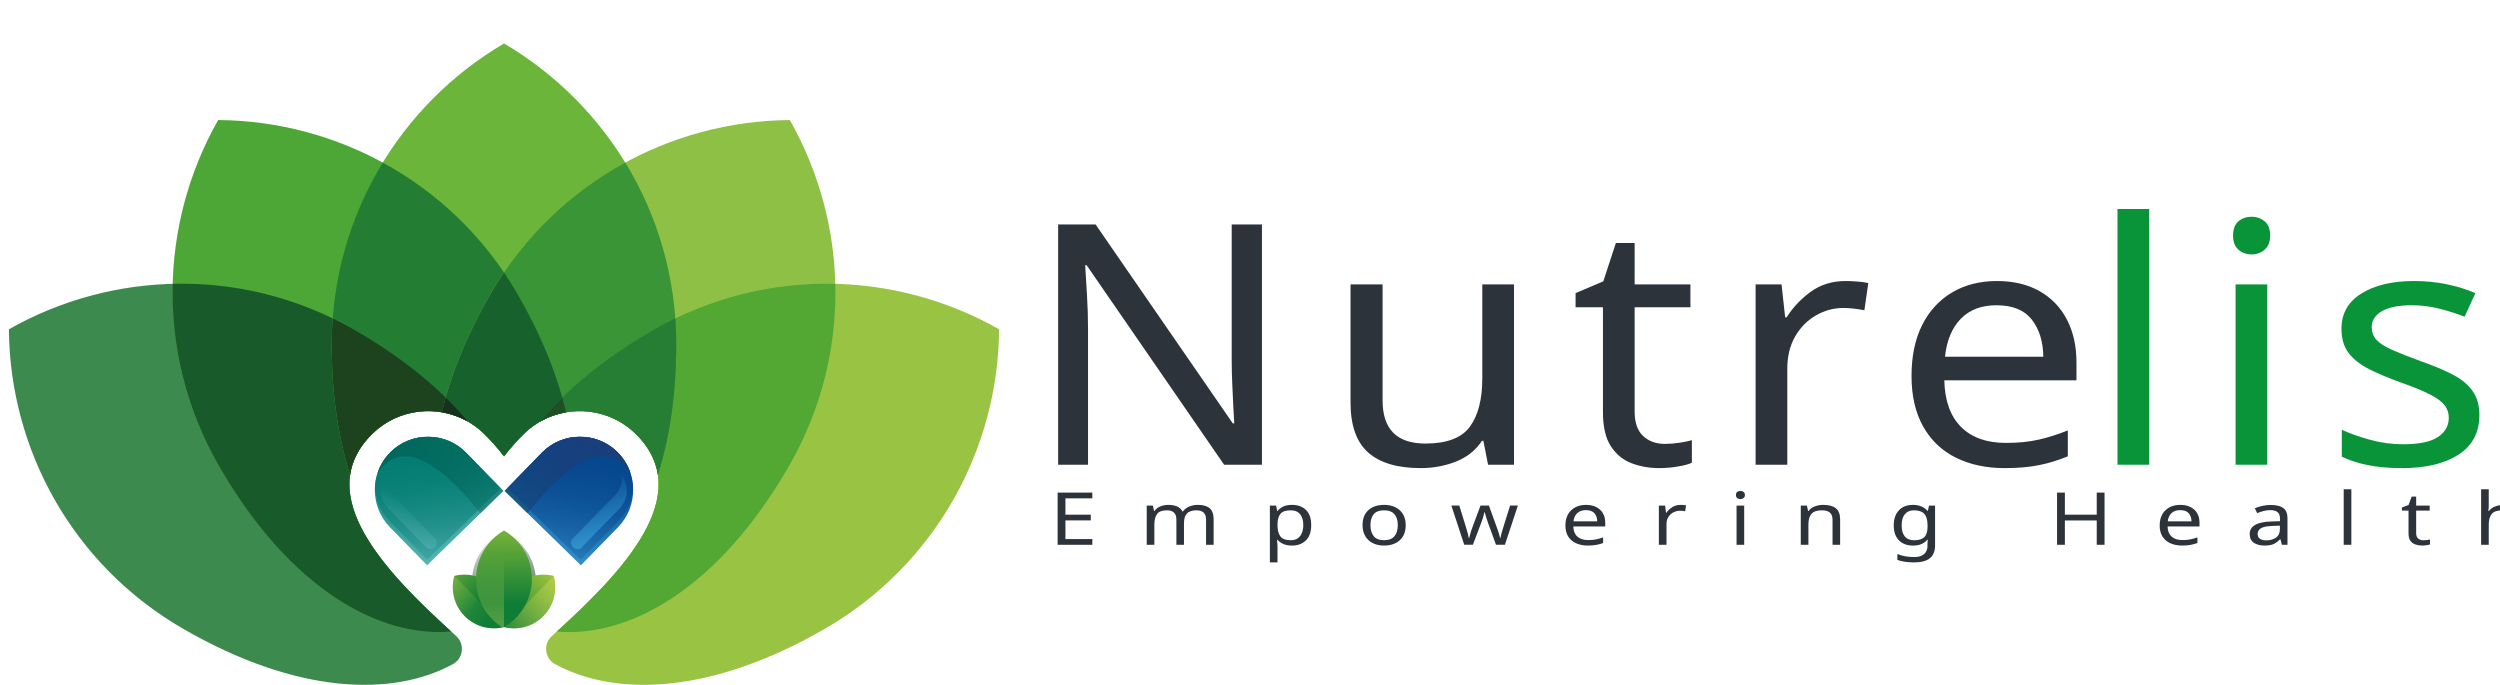
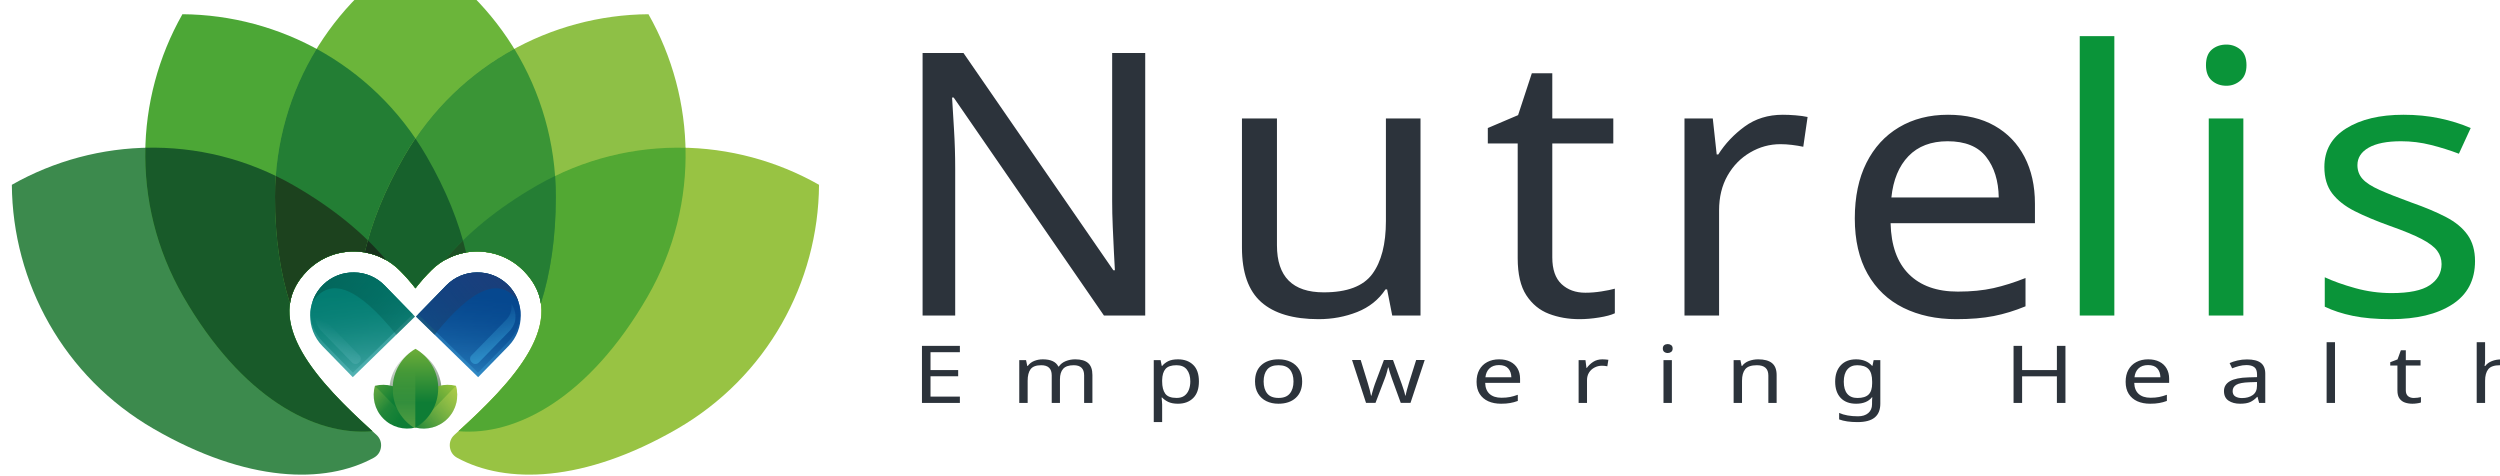
- <svg xmlns="http://www.w3.org/2000/svg" xmlns:xlink="http://www.w3.org/1999/xlink" id="Calque_1" version="1.1" viewBox="0 110 840 230">
+ <svg xmlns="http://www.w3.org/2000/svg" xmlns:xlink="http://www.w3.org/1999/xlink" id="Calque_1" version="1.1" viewBox="0 190 842 160">
  <defs>
    <style>
-       .st0{fill:#17311c}.st0,.st1,.st2,.st3,.st4,.st5,.st6,.st7,.st8,.st9,.st10,.st11,.st12,.st13,.st14,.st15,.st16,.st17,.st18,.st19,.st20,.st21,.st22,.st23,.st24,.st25,.st26{fill-rule:evenodd}.st1{fill:#1c421e}.st2{fill:#06488f}.st27{fill:url(#linear-gradient2)}.st28{mask:url(#mask-5)}.st29{fill:#0a9439}.st30{fill:url(#linear-gradient10)}.st31{mask:url(#mask-1)}.st3{fill:#98c343}.st4{fill:#6bb53a}.st5{fill:#027c71}.st32,.st33{fill:#2c333b}.st34{mask:url(#mask-10)}.st35{mask:url(#mask-6)}.st36{mask:url(#mask-7)}.st37{mask:url(#mask)}.st6{fill:#46c1f1}.st38{fill:url(#linear-gradient1)}.st39{fill:url(#linear-gradient9)}.st40{fill:url(#linear-gradient8)}.st41{mask:url(#mask-8)}.st42{fill:url(#linear-gradient16)}.st43{mask:url(#mask-2)}.st44{mask:url(#mask-9)}.st33{font-size:24.57px;letter-spacing:.48em}.st33,.st45{font-family:Righteous-Regular,Righteous}.st7{fill:url(#linear-gradient15)}.st8{fill:#17612c}.st9{fill:#ccd95a}.st46{fill:url(#linear-gradient7)}.st10{fill:#8ec046}.st11{fill:#52a833}.st12{fill:#1f3c76}.st13{fill:#035c51}.st14{fill:url(#linear-gradient11)}.st15{fill:#257e34}.st47{fill:url(#linear-gradient14)}.st48{fill:url(#linear-gradient5)}.st49{fill:url(#linear-gradient3)}.st45{font-size:113.07px;letter-spacing:.07em}.st50{mask:url(#mask-11)}.st16{fill:#7ac8cf}.st51{mask:url(#mask-12)}.st17{fill:url(#linear-gradient4)}.st18{fill:#3a9536}.st52{fill:url(#linear-gradient6)}.st19{fill:url(#linear-gradient12)}.st53{mask:url(#mask-4)}.st20{fill:#1d5125}.st21{fill:#185a29}.st22{fill:#4ca736}.st54{fill:url(#linear-gradient13)}.st23{fill:url(#linear-gradient)}.st24{fill:#3c8a4d}.st25{fill:#237e34}.st26{fill:#1b421e}.st55{mask:url(#mask-3)}
+       .st0{fill:#17311c}.st0,.st1,.st2,.st3,.st4,.st5,.st6,.st7,.st8,.st9,.st10,.st11,.st12,.st13,.st14,.st15,.st16,.st17,.st18,.st19,.st20,.st21,.st22,.st23,.st24,.st25,.st26{fill-rule:evenodd}.st1{fill:#1c421e}.st2{fill:#06488f}.st27{fill:url(#linear-gradient2)}.st28{mask:url(#mask-5)}.st29{fill:#0a9439}.st30{fill:url(#linear-gradient10)}.st31{mask:url(#mask-1)}.st3{fill:#98c343}.st4{fill:#6bb53a}.st5{fill:#027c71}.st32,.st33{fill:#2c333b}.st34{mask:url(#mask-10)}.st35{mask:url(#mask-6)}.st36{mask:url(#mask-7)}.st37{mask:url(#mask)}.st6{fill:#46c1f1}.st38{fill:url(#linear-gradient1)}.st39{fill:url(#linear-gradient9)}.st40{fill:url(#linear-gradient8)}.st41{font-size:123.81px;letter-spacing:.07em}.st41,.st33{font-family:Righteous-Regular,Righteous}.st42{mask:url(#mask-8)}.st43{fill:url(#linear-gradient16)}.st44{mask:url(#mask-2)}.st45{mask:url(#mask-9)}.st33{font-size:26.9px;letter-spacing:.48em}.st7{fill:url(#linear-gradient15)}.st8{fill:#17612c}.st9{fill:#ccd95a}.st46{fill:url(#linear-gradient7)}.st10{fill:#8ec046}.st11{fill:#52a833}.st12{fill:#1f3c76}.st13{fill:#035c51}.st14{fill:url(#linear-gradient11)}.st15{fill:#257e34}.st47{fill:url(#linear-gradient14)}.st48{fill:url(#linear-gradient5)}.st49{fill:url(#linear-gradient3)}.st50{mask:url(#mask-11)}.st16{fill:#7ac8cf}.st51{mask:url(#mask-12)}.st17{fill:url(#linear-gradient4)}.st18{fill:#3a9536}.st52{fill:url(#linear-gradient6)}.st19{fill:url(#linear-gradient12)}.st53{mask:url(#mask-4)}.st20{fill:#1d5125}.st21{fill:#185a29}.st22{fill:#4ca736}.st54{fill:url(#linear-gradient13)}.st23{fill:url(#linear-gradient)}.st24{fill:#3c8a4d}.st25{fill:#237e34}.st26{fill:#1b421e}.st55{mask:url(#mask-3)}
    </style>
-     <linearGradient id="linear-gradient" x1="3916.89" y1="-5550.76" x2="4113.88" y2="-4851.35" gradientTransform="translate(-141.62 650.35) scale(.07)" gradientUnits="userSpaceOnUse">
+     <linearGradient id="linear-gradient" x1="3581.83" y1="-5188.28" x2="3742.8" y2="-4616.77" gradientTransform="translate(-141.62 650.35) scale(.07)" gradientUnits="userSpaceOnUse">
      <stop offset="0" stop-color="#027c71" />
      <stop offset="1" stop-color="#70c5ca" />
    </linearGradient>
-     <linearGradient id="linear-gradient1" x1="3509.26" y1="-5721.68" x2="4397.35" y2="-4971.6" gradientTransform="translate(-141.62 650.35) scale(.07)" gradientUnits="userSpaceOnUse">
+     <linearGradient id="linear-gradient1" x1="3248.76" y1="-5327.94" x2="3974.43" y2="-4715.03" gradientTransform="translate(-141.62 650.35) scale(.07)" gradientUnits="userSpaceOnUse">
      <stop offset="0" stop-color="#fff" />
      <stop offset="1" stop-color="#fff" stop-opacity="0" />
    </linearGradient>
-     <mask id="mask" x="126.76" y="256.66" width="42.46" height="25.86" maskUnits="userSpaceOnUse">
+     <mask id="mask" x="105.13" y="281.67" width="34.69" height="21.13" maskUnits="userSpaceOnUse">
      <g id="id0">
-         <rect class="st38" x="126.76" y="256.66" width="42.46" height="25.86" />
+         <rect class="st38" x="105.13" y="281.67" width="34.69" height="21.13" />
      </g>
    </mask>
-     <linearGradient id="linear-gradient2" x1="4007.38" y1="-5604.2" x2="4012.38" y2="-4853.31" xlink:href="#linear-gradient1" />
-     <mask id="mask-1" x="125.91" y="256.66" width="42.41" height="41.52" maskUnits="userSpaceOnUse">
+     <linearGradient id="linear-gradient2" x1="3655.78" y1="-5231.94" x2="3659.87" y2="-4618.38" xlink:href="#linear-gradient1" />
+     <mask id="mask-1" x="104.44" y="281.67" width="34.66" height="33.93" maskUnits="userSpaceOnUse">
      <g id="id2">
-         <rect class="st27" x="125.91" y="256.66" width="42.41" height="41.52" />
+         <rect class="st27" x="104.44" y="281.67" width="34.65" height="33.93" />
      </g>
    </mask>
-     <mask id="mask-2" x="126.76" y="256.66" width="42.46" height="25.86" maskUnits="userSpaceOnUse">
+     <mask id="mask-2" x="105.13" y="281.67" width="34.69" height="21.13" maskUnits="userSpaceOnUse">
      <g id="id4">
-         <rect class="st38" x="126.76" y="256.66" width="42.46" height="25.86" />
+         <rect class="st38" x="105.13" y="281.67" width="34.69" height="21.13" />
      </g>
    </mask>
-     <linearGradient id="linear-gradient3" x1="3692.2" y1="-4744.43" x2="3981.63" y2="-5330.23" xlink:href="#linear-gradient1" />
-     <mask id="mask-3" x="127.98" y="269.42" width="18.92" height="25.17" maskUnits="userSpaceOnUse">
+     <linearGradient id="linear-gradient3" x1="3398.24" y1="-4529.4" x2="3634.74" y2="-5008.08" xlink:href="#linear-gradient1" />
+     <mask id="mask-3" x="106.12" y="292.09" width="15.46" height="20.57" maskUnits="userSpaceOnUse">
      <g id="id6">
-         <rect class="st49" x="127.98" y="269.42" width="18.92" height="25.17" />
+         <rect class="st49" x="106.12" y="292.09" width="15.46" height="20.57" />
      </g>
    </mask>
-     <linearGradient id="linear-gradient4" x1="4720.92" y1="-5550.78" x2="4523.94" y2="-4851.38" gradientTransform="translate(-141.62 650.35) scale(.07)" gradientUnits="userSpaceOnUse">
+     <linearGradient id="linear-gradient4" x1="4238.83" y1="-5188.29" x2="4077.87" y2="-4616.8" gradientTransform="translate(-141.62 650.35) scale(.07)" gradientUnits="userSpaceOnUse">
      <stop offset="0" stop-color="#06488f" />
      <stop offset="1" stop-color="#47aee3" />
    </linearGradient>
-     <linearGradient id="linear-gradient5" x1="5128.54" y1="-5721.71" x2="4240.45" y2="-4971.62" xlink:href="#linear-gradient1" />
-     <mask id="mask-4" x="169.47" y="256.66" width="42.46" height="25.86" maskUnits="userSpaceOnUse">
+     <linearGradient id="linear-gradient5" x1="4571.91" y1="-5327.96" x2="3846.22" y2="-4715.05" xlink:href="#linear-gradient1" />
+     <mask id="mask-4" x="140.03" y="281.67" width="34.69" height="21.13" maskUnits="userSpaceOnUse">
      <g id="id8">
-         <rect class="st48" x="169.47" y="256.66" width="42.46" height="25.86" />
+         <rect class="st48" x="140.03" y="281.67" width="34.69" height="21.13" />
      </g>
    </mask>
-     <linearGradient id="linear-gradient6" x1="4630.43" y1="-5604.25" x2="4625.43" y2="-4853.31" xlink:href="#linear-gradient1" />
-     <mask id="mask-5" x="170.36" y="256.66" width="42.41" height="41.52" maskUnits="userSpaceOnUse">
+     <linearGradient id="linear-gradient6" x1="4164.89" y1="-5231.99" x2="4160.8" y2="-4618.38" xlink:href="#linear-gradient1" />
+     <mask id="mask-5" x="140.76" y="281.67" width="34.66" height="33.93" maskUnits="userSpaceOnUse">
      <g id="id10">
-         <rect class="st52" x="170.36" y="256.66" width="42.41" height="41.52" />
+         <rect class="st52" x="140.76" y="281.67" width="34.65" height="33.93" />
      </g>
    </mask>
-     <linearGradient id="linear-gradient7" x1="5128.54" y1="-5721.71" x2="4240.45" y2="-4971.62" xlink:href="#linear-gradient1" />
-     <mask id="mask-6" x="169.47" y="256.66" width="42.46" height="25.86" maskUnits="userSpaceOnUse">
+     <linearGradient id="linear-gradient7" x1="4571.91" y1="-5327.96" x2="3846.22" y2="-4715.05" xlink:href="#linear-gradient1" />
+     <mask id="mask-6" x="140.03" y="281.67" width="34.69" height="21.13" maskUnits="userSpaceOnUse">
      <g id="id12">
-         <rect class="st46" x="169.47" y="256.66" width="42.46" height="25.86" />
+         <rect class="st46" x="140.03" y="281.67" width="34.69" height="21.13" />
      </g>
    </mask>
-     <linearGradient id="linear-gradient8" x1="4945.62" y1="-4744.46" x2="4656.19" y2="-5330.26" xlink:href="#linear-gradient1" />
-     <mask id="mask-7" x="191.79" y="269.42" width="18.92" height="25.17" maskUnits="userSpaceOnUse">
+     <linearGradient id="linear-gradient8" x1="4422.43" y1="-4529.43" x2="4185.93" y2="-5008.1" xlink:href="#linear-gradient1" />
+     <mask id="mask-7" x="158.26" y="292.09" width="15.46" height="20.57" maskUnits="userSpaceOnUse">
      <g id="id14">
-         <rect class="st40" x="191.79" y="269.42" width="18.92" height="25.17" />
+         <rect class="st40" x="158.27" y="292.09" width="15.46" height="20.57" />
      </g>
    </mask>
-     <linearGradient id="linear-gradient9" x1="4503.83" y1="-4595.78" x2="4266.95" y2="-5234.74" xlink:href="#linear-gradient1" />
-     <mask id="mask-8" x="168.73" y="288.58" width="11.48" height="17.58" maskUnits="userSpaceOnUse">
+     <linearGradient id="linear-gradient9" x1="4061.44" y1="-4407.94" x2="3867.88" y2="-4930.04" xlink:href="#linear-gradient1" />
+     <mask id="mask-8" x="139.42" y="307.75" width="9.38" height="14.36" maskUnits="userSpaceOnUse">
      <g id="id18">
-         <rect class="st39" x="168.73" y="288.58" width="11.48" height="17.58" />
+         <rect class="st39" x="139.42" y="307.75" width="9.38" height="14.36" />
      </g>
    </mask>
-     <linearGradient id="linear-gradient10" x1="4134" y1="-4595.77" x2="4370.88" y2="-5234.74" xlink:href="#linear-gradient1" />
-     <mask id="mask-9" x="158.48" y="288.58" width="11.48" height="17.58" maskUnits="userSpaceOnUse">
+     <linearGradient id="linear-gradient10" x1="3759.25" y1="-4407.93" x2="3952.8" y2="-4930.04" xlink:href="#linear-gradient1" />
+     <mask id="mask-9" x="131.05" y="307.75" width="9.38" height="14.36" maskUnits="userSpaceOnUse">
      <g id="id22">
-         <rect class="st30" x="158.48" y="288.58" width="11.48" height="17.58" />
+         <rect class="st30" x="131.05" y="307.75" width="9.38" height="14.36" />
      </g>
    </mask>
-     <linearGradient id="linear-gradient11" x1="4311.5" y1="-4465.14" x2="4550.62" y2="-4218.27" gradientTransform="translate(-141.62 -.22) scale(.07 -.07)" gradientUnits="userSpaceOnUse">
+     <linearGradient id="linear-gradient11" x1="3904.28" y1="-4648.39" x2="4099.67" y2="-4446.67" gradientTransform="translate(-141.62 -.22) scale(.07 -.07)" gradientUnits="userSpaceOnUse">
      <stop offset="0" stop-color="#0e7d35" />
      <stop offset="1" stop-color="#9ac43b" />
    </linearGradient>
-     <linearGradient id="linear-gradient12" x1="4326.33" y1="-4465.13" x2="4087.21" y2="-4218.26" xlink:href="#linear-gradient11" />
-     <linearGradient id="linear-gradient13" x1="5088.84" y1="-3935.22" x2="4217.99" y2="-4478.21" gradientTransform="translate(-141.62 -.22) scale(.07 -.07)" xlink:href="#linear-gradient1" />
-     <mask id="mask-10" x="169.34" y="303.49" width="17.21" height="17.64" maskUnits="userSpaceOnUse">
+     <linearGradient id="linear-gradient12" x1="3916.4" y1="-4648.38" x2="3721.01" y2="-4446.66" xlink:href="#linear-gradient11" />
+     <linearGradient id="linear-gradient13" x1="4539.46" y1="-4215.38" x2="3827.88" y2="-4659.07" gradientTransform="translate(-141.62 -.22) scale(.07 -.07)" xlink:href="#linear-gradient1" />
+     <mask id="mask-10" x="139.93" y="319.94" width="14.06" height="14.41" maskUnits="userSpaceOnUse">
      <g id="id16">
-         <rect class="st54" x="169.34" y="303.49" width="17.21" height="17.64" />
+         <rect class="st54" x="139.93" y="319.94" width="14.06" height="14.41" />
      </g>
    </mask>
-     <linearGradient id="linear-gradient14" x1="3549" y1="-3935.22" x2="4419.84" y2="-4478.2" gradientTransform="translate(-141.62 -.22) scale(.07 -.07)" xlink:href="#linear-gradient1" />
-     <mask id="mask-11" x="152.13" y="303.49" width="17.21" height="17.64" maskUnits="userSpaceOnUse">
+     <linearGradient id="linear-gradient14" x1="3281.23" y1="-4215.38" x2="3992.81" y2="-4659.06" gradientTransform="translate(-141.62 -.22) scale(.07 -.07)" xlink:href="#linear-gradient1" />
+     <mask id="mask-11" x="125.86" y="319.94" width="14.06" height="14.41" maskUnits="userSpaceOnUse">
      <g id="id20">
-         <rect class="st47" x="152.13" y="303.49" width="17.21" height="17.64" />
+         <rect class="st47" x="125.86" y="319.94" width="14.06" height="14.41" />
      </g>
    </mask>
-     <linearGradient id="linear-gradient15" x1="4318.91" y1="-4471.91" x2="4318.93" y2="-4006.54" xlink:href="#linear-gradient11" />
-     <linearGradient id="linear-gradient16" x1="4253.84" y1="-4117.99" x2="4253.84" y2="-5064.63" xlink:href="#linear-gradient1" />
-     <mask id="mask-12" x="159.89" y="288.58" width="9.55" height="32.64" maskUnits="userSpaceOnUse">
+     <linearGradient id="linear-gradient15" x1="3910.34" y1="-4653.92" x2="3910.35" y2="-4273.66" xlink:href="#linear-gradient11" />
+     <linearGradient id="linear-gradient16" x1="3857.17" y1="-4017.53" x2="3857.17" y2="-4791.05" xlink:href="#linear-gradient1" />
+     <mask id="mask-12" x="132.2" y="307.75" width="7.8" height="26.67" maskUnits="userSpaceOnUse">
      <g id="id24">
-         <rect class="st42" x="159.89" y="288.58" width="9.54" height="32.64" />
+         <rect class="st43" x="132.2" y="307.75" width="7.8" height="26.67" />
      </g>
    </mask>
  </defs>
  <g>
-     <path class="st24" d="M119.41,221.03c-37.29-21.53-81.5-20.21-116.42-.39.29,40.16,21.25,79.1,58.54,100.63,38.38,22.16,70.46,22.87,90.61,11.9,1.72-.93,2.78-2.5,3.01-4.44.23-1.94-.44-3.72-1.89-5.03-22-19.85-49.3-46.83-28.38-67.74h0c8.72-8.72,22.08-10.17,32.34-4.33-8.92-10.65-21.37-21.11-37.81-30.6Z" />
-     <path class="st22" d="M173.93,208.87c-21.53-37.29-60.48-58.24-100.63-58.54-19.83,34.92-21.14,79.13.38,116.42,23.92,41.44,53.99,57.55,77.91,55.44-21.67-19.7-47.1-45.86-26.72-66.24h0c10.45-10.45,27.55-10.45,38.01,0,2.2,2.2,4.22,4.48,6.06,6.82.14.18.27.35.41.53.13-.18.27-.35.4-.53,1.84-2.33,3.85-4.62,6.06-6.82,4.05-4.05,9.1-6.53,14.37-7.44-2.83-12.17-8.06-25.47-16.25-39.65Z" />
-     <path class="st21" d="M58.02,205.37c-.53,20.82,4.49,42.03,15.66,61.38,23.93,41.44,53.99,57.56,77.93,55.45-21.68-19.7-47.12-45.86-26.73-66.25h0c8.72-8.73,22.09-10.17,32.34-4.33-8.91-10.65-21.37-21.11-37.81-30.6-19.36-11.17-40.57-16.19-61.39-15.66Z" />
-     <path class="st4" d="M227.22,225.62c0-43.06-23.25-80.68-57.87-101.01-34.63,20.32-57.88,57.95-57.88,101.01,0,17,2.27,31.62,6.17,43.86.69-4.68,2.95-9.23,7.24-13.51h0c10.45-10.45,27.55-10.45,38.01,0,2.2,2.2,4.22,4.48,6.06,6.82.14.18.27.35.41.53.13-.18.27-.35.4-.53,1.84-2.33,3.85-4.62,6.06-6.82,10.45-10.45,27.55-10.45,38.01,0h0c4.29,4.29,6.54,8.83,7.23,13.51,3.9-12.23,6.17-26.85,6.17-43.85Z" />
-     <path class="st25" d="M128.6,164.62c-10.87,17.76-17.13,38.65-17.13,60.99,0,17.01,2.27,31.62,6.17,43.87.7-4.69,2.95-9.23,7.24-13.52h0c10.45-10.45,27.55-10.45,38.01,0,2.2,2.2,4.22,4.48,6.06,6.82.14.18.27.35.41.53.13-.18.27-.35.4-.53,1.84-2.33,3.85-4.62,6.06-6.82,4.05-4.06,9.1-6.53,14.38-7.44-2.83-12.17-8.08-25.47-16.26-39.64-11.17-19.35-27.04-34.3-45.33-44.25Z" />
-     <path class="st1" d="M111.78,216.99c-.2,2.85-.31,5.73-.31,8.63,0,17.01,2.27,31.62,6.17,43.87.7-4.69,2.95-9.23,7.24-13.52h0c8.72-8.73,22.09-10.17,32.34-4.33-8.91-10.65-21.37-21.11-37.81-30.6-2.51-1.45-5.06-2.8-7.63-4.04Z" />
-     <path class="st10" d="M265.01,266.76c21.53-37.29,20.2-81.49.38-116.42-40.16.29-79.1,21.25-100.63,58.54-8.19,14.18-13.42,27.48-16.25,39.65,5.27.9,10.32,3.39,14.37,7.44,2.2,2.2,4.22,4.48,6.06,6.82.14.18.27.35.41.53.13-.18.27-.35.4-.53,1.84-2.33,3.85-4.62,6.06-6.82,10.45-10.45,27.55-10.45,38.01,0h0c20.39,20.38-5.05,46.54-26.73,66.24,23.94,2.1,53.99-14,77.92-55.44Z" />
-     <path class="st3" d="M277.16,321.27c37.28-21.53,58.25-60.47,58.54-100.63-34.92-19.82-79.13-21.14-116.42.39-16.44,9.49-28.9,19.95-37.81,30.6,10.26-5.84,23.61-4.4,32.34,4.33h0c20.91,20.91-6.38,47.89-28.38,67.74-1.45,1.31-2.12,3.09-1.89,5.03s1.29,3.51,3.01,4.44c20.16,10.97,52.23,10.26,90.61-11.9Z" />
-     <path class="st11" d="M280.66,205.37c-20.82-.53-42.03,4.49-61.38,15.66-16.44,9.49-28.9,19.95-37.81,30.6,10.25-5.84,23.61-4.4,32.34,4.33h0c20.39,20.39-5.06,46.55-26.73,66.25,23.93,2.11,54-14.01,77.92-55.45,11.17-19.35,16.18-40.57,15.66-61.38Z" />
-     <path class="st18" d="M210.09,164.62c-18.29,9.95-34.16,24.9-45.33,44.25-8.18,14.17-13.44,27.47-16.26,39.64,5.28.91,10.32,3.39,14.38,7.44,2.2,2.2,4.22,4.48,6.06,6.82.14.18.27.35.41.53.13-.18.27-.35.4-.53,1.84-2.33,3.85-4.62,6.06-6.82,10.45-10.45,27.55-10.45,38.01,0h0c4.29,4.29,6.54,8.83,7.23,13.51,3.9-12.24,6.17-26.86,6.17-43.86,0-22.35-6.26-43.23-17.13-60.99Z" />
-     <path class="st8" d="M190.19,248.52c-2.83-12.17-8.08-25.47-16.26-39.64-1.45-2.51-2.98-4.94-4.58-7.31-1.61,2.37-3.14,4.8-4.58,7.31-8.18,14.17-13.44,27.47-16.26,39.64,5.28.91,10.32,3.39,14.38,7.44,2.2,2.2,4.22,4.48,6.06,6.82.14.18.27.35.41.53.13-.18.27-.35.4-.53,1.84-2.33,3.85-4.62,6.06-6.82,4.05-4.06,9.1-6.53,14.38-7.44Z" />
-     <path class="st15" d="M221.04,269.48c3.9-12.24,6.17-26.86,6.17-43.86,0-2.9-.1-5.78-.32-8.63-2.56,1.25-5.11,2.59-7.62,4.04-16.44,9.49-28.9,19.95-37.81,30.6,10.25-5.84,23.61-4.4,32.34,4.33h0c4.29,4.29,6.54,8.83,7.23,13.51Z" />
-     <path class="st0" d="M149.75,243.59c-.46,1.66-.88,3.3-1.26,4.92,3.03.52,5.98,1.56,8.71,3.11-2.26-2.69-4.73-5.38-7.45-8.04Z" />
-     <path class="st20" d="M190.19,248.52c-.38-1.62-.8-3.26-1.26-4.92-2.72,2.66-5.19,5.34-7.45,8.04,2.73-1.55,5.68-2.59,8.71-3.11Z" />
-     <path class="st23" d="M143.5,299.94l25.63-25-12.5-12.81c-6.88-7.05-18.27-7.19-25.31-.31-7.05,6.88-7.19,18.27-.31,25.31l12.5,12.81h0Z" />
+     <path class="st24" d="M99.12,252.56c-30.47-17.59-66.6-16.51-95.13-.32.24,32.81,17.36,64.64,47.83,82.23,31.36,18.11,57.57,18.69,74.04,9.72,1.4-.76,2.27-2.04,2.46-3.63s-.36-3.04-1.54-4.11c-17.98-16.22-40.28-38.27-23.19-55.35h0c7.13-7.13,18.05-8.31,26.43-3.53-7.29-8.7-17.46-17.25-30.9-25.01Z" />
+     <path class="st22" d="M143.67,242.62c-17.59-30.47-49.42-47.59-82.23-47.83-16.2,28.54-17.28,64.66.31,95.13,19.55,33.86,44.11,47.03,63.66,45.3-17.71-16.1-38.49-37.47-21.83-54.13h0c8.54-8.54,22.52-8.54,31.06,0,1.8,1.8,3.45,3.66,4.95,5.57.11.15.22.29.33.44.11-.15.22-.29.33-.44,1.5-1.91,3.15-3.77,4.95-5.57,3.31-3.31,7.43-5.34,11.74-6.08-2.31-9.94-6.59-20.81-13.27-32.4Z" />
+     <path class="st21" d="M48.96,239.76c-.43,17.01,3.67,34.34,12.8,50.16,19.55,33.86,44.12,47.03,63.68,45.31-17.71-16.1-38.51-37.47-21.84-54.13h0c7.13-7.13,18.05-8.31,26.43-3.53-7.28-8.7-17.46-17.25-30.9-25.01-15.82-9.13-33.15-13.23-50.16-12.8Z" />
+     <path class="st4" d="M187.21,256.3c0-35.18-19-65.93-47.29-82.53-28.3,16.61-47.29,47.35-47.29,82.53,0,13.89,1.85,25.84,5.04,35.84.57-3.82,2.41-7.54,5.92-11.04h0c8.54-8.54,22.52-8.54,31.06,0,1.8,1.8,3.45,3.66,4.95,5.57.11.15.22.29.33.44.11-.15.22-.29.33-.44,1.5-1.91,3.15-3.77,4.95-5.57,8.54-8.54,22.52-8.54,31.06,0h0c3.5,3.5,5.34,7.21,5.91,11.04,3.19-10,5.04-21.94,5.04-35.83Z" />
+     <path class="st25" d="M106.63,206.46c-8.88,14.51-14,31.58-14,49.84,0,13.9,1.85,25.84,5.04,35.84.57-3.83,2.41-7.54,5.92-11.05h0c8.54-8.54,22.52-8.54,31.06,0,1.8,1.8,3.45,3.66,4.95,5.57.11.15.22.29.33.44.11-.15.22-.29.33-.44,1.5-1.91,3.15-3.77,4.95-5.57,3.31-3.31,7.44-5.34,11.75-6.08-2.31-9.94-6.6-20.81-13.29-32.39-9.13-15.81-22.1-28.02-37.04-36.16Z" />
+     <path class="st1" d="M92.89,249.25c-.17,2.33-.26,4.68-.26,7.05,0,13.9,1.85,25.84,5.04,35.84.57-3.83,2.41-7.54,5.92-11.05h0c7.13-7.13,18.05-8.31,26.43-3.53-7.28-8.7-17.46-17.25-30.9-25.01-2.05-1.19-4.13-2.29-6.24-3.3Z" />
+     <path class="st10" d="M218.09,289.92c17.59-30.47,16.51-66.59.31-95.13-32.81.24-64.64,17.36-82.23,47.83-6.69,11.58-10.96,22.45-13.28,32.4,4.31.74,8.43,2.77,11.74,6.08,1.8,1.8,3.45,3.66,4.95,5.57.11.15.22.29.33.44.11-.15.22-.29.33-.44,1.5-1.91,3.15-3.77,4.95-5.57,8.54-8.54,22.52-8.54,31.06,0h0c16.66,16.65-4.12,38.03-21.84,54.13,19.56,1.72,44.12-11.44,63.67-45.3Z" />
+     <path class="st3" d="M228.02,334.47c30.46-17.59,47.6-49.41,47.83-82.23-28.53-16.2-64.66-17.28-95.13.32-13.43,7.75-23.61,16.3-30.9,25.01,8.38-4.78,19.3-3.59,26.43,3.53h0c17.09,17.09-5.22,39.13-23.19,55.35-1.19,1.07-1.73,2.52-1.54,4.11s1.06,2.87,2.46,3.63c16.47,8.97,42.68,8.39,74.04-9.72Z" />
+     <path class="st11" d="M230.89,239.76c-17.01-.43-34.35,3.67-50.16,12.8-13.43,7.75-23.61,16.3-30.9,25.01,8.38-4.78,19.3-3.6,26.43,3.53h0c16.66,16.66-4.13,38.03-21.84,54.13,19.56,1.72,44.12-11.45,63.67-45.31,9.13-15.81,13.22-33.15,12.79-50.16Z" />
+     <path class="st18" d="M173.22,206.46c-14.95,8.13-27.91,20.35-37.04,36.16-6.68,11.58-10.98,22.45-13.29,32.39,4.31.74,8.44,2.77,11.75,6.08,1.8,1.8,3.45,3.66,4.95,5.57.11.15.22.29.33.44.11-.15.22-.29.33-.44,1.5-1.91,3.15-3.77,4.95-5.57,8.54-8.54,22.52-8.54,31.06,0h0c3.5,3.5,5.34,7.22,5.91,11.04,3.19-10,5.04-21.95,5.04-35.84,0-18.26-5.12-35.32-13.99-49.84Z" />
+     <path class="st8" d="M156.96,275.01c-2.31-9.94-6.6-20.81-13.29-32.39-1.19-2.05-2.44-4.04-3.75-5.97-1.31,1.93-2.56,3.93-3.75,5.97-6.68,11.58-10.98,22.45-13.29,32.39,4.31.74,8.44,2.77,11.75,6.08,1.8,1.8,3.45,3.66,4.95,5.57.11.15.22.29.33.44.11-.15.22-.29.33-.44,1.5-1.91,3.15-3.77,4.95-5.57,3.31-3.31,7.44-5.34,11.75-6.08Z" />
+     <path class="st15" d="M182.17,292.14c3.19-10,5.04-21.95,5.04-35.84,0-2.37-.08-4.72-.26-7.05-2.1,1.02-4.18,2.12-6.23,3.3-13.43,7.75-23.61,16.3-30.9,25.01,8.38-4.78,19.3-3.6,26.43,3.53h0c3.5,3.5,5.34,7.22,5.91,11.04Z" />
+     <path class="st0" d="M123.92,270.99c-.38,1.36-.72,2.7-1.03,4.02,2.47.42,4.89,1.28,7.12,2.54-1.84-2.2-3.87-4.39-6.09-6.57Z" />
+     <path class="st20" d="M156.96,275.01c-.31-1.32-.65-2.66-1.03-4.02-2.22,2.17-4.24,4.36-6.09,6.57,2.23-1.27,4.64-2.12,7.12-2.54Z" />
+     <path class="st23" d="M118.81,317.04l20.94-20.43-10.21-10.47c-5.62-5.76-14.93-5.87-20.68-.25-5.76,5.62-5.87,14.93-.25,20.68l10.21,10.47h0Z" />
    <g class="st37">
-       <path class="st13" d="M161.45,282.44l7.68-7.49-12.5-12.81c-6.88-7.05-18.27-7.19-25.31-.31-2.11,2.06-3.6,4.52-4.47,7.15,7.25-10.71,18.78-6.23,34.6,13.46h0s0,0,0,0Z" />
+       <path class="st13" d="M133.48,302.73l6.28-6.12-10.21-10.47c-5.62-5.76-14.93-5.87-20.68-.26-1.72,1.68-2.94,3.7-3.65,5.84,5.92-8.76,15.35-5.09,28.28,11h0s0,0,0,0Z" />
    </g>
    <g class="st31">
-       <path class="st5" d="M168.23,274.02l-11.61-11.9c-6.88-7.05-18.27-7.19-25.31-.31-3.2,3.12-4.98,7.18-5.32,11.34.09,4.39,1.77,8.76,5.06,12.13l12.5,12.81,24.67-24.07Z" />
+       <path class="st5" d="M139.02,295.86l-9.48-9.72c-5.62-5.76-14.93-5.87-20.68-.25-2.62,2.55-4.07,5.87-4.35,9.27.07,3.59,1.45,7.15,4.14,9.91l10.21,10.47,20.16-19.67Z" />
    </g>
-     <g class="st43">
-       <path class="st13" d="M161.45,282.44l7.68-7.49-12.5-12.81c-6.88-7.05-18.27-7.19-25.31-.31-2.11,2.06-3.6,4.52-4.47,7.15,7.25-10.71,18.78-6.23,34.6,13.46h0s0,0,0,0Z" />
+     <g class="st44">
+       <path class="st13" d="M133.48,302.73l6.28-6.12-10.21-10.47c-5.62-5.76-14.93-5.87-20.68-.26-1.72,1.68-2.94,3.7-3.65,5.84,5.92-8.76,15.35-5.09,28.28,11h0s0,0,0,0Z" />
    </g>
    <g class="st55">
-       <path class="st16" d="M146,293.95l.23-.23c.76-.75.78-1.98.03-2.74l-14.65-15.01c-1.83-2.21-2.11-4.63-1.76-6.46-2.52,4.05-2.38,7.75.41,11.1l12.99,13.31c.75.76,1.98.78,2.74.03h0Z" />
+       <path class="st16" d="M120.85,312.14l.19-.19c.63-.61.64-1.62.03-2.24l-11.97-12.27c-1.5-1.81-1.73-3.79-1.44-5.28-2.06,3.31-1.94,6.33.34,9.07l10.61,10.88c.61.62,1.62.64,2.24.03h0Z" />
    </g>
-     <path class="st17" d="M195.18,299.94l-25.63-25,12.5-12.81c6.87-7.05,18.27-7.19,25.31-.31,7.05,6.87,7.19,18.27.31,25.31l-12.5,12.81h0Z" />
+     <path class="st17" d="M161.04,317.04l-20.94-20.43,10.21-10.47c5.62-5.76,14.93-5.87,20.68-.26,5.76,5.62,5.87,14.93.26,20.68l-10.21,10.47h0Z" />
    <g class="st53">
-       <path class="st13" d="M177.24,282.43l-7.68-7.49,12.5-12.81c6.88-7.05,18.27-7.19,25.31-.31,2.11,2.06,3.6,4.52,4.47,7.15-7.25-10.71-18.78-6.23-34.6,13.47h0,0Z" />
+       <path class="st13" d="M146.37,302.73l-6.28-6.12,10.21-10.47c5.62-5.76,14.93-5.87,20.68-.26,1.72,1.68,2.94,3.7,3.65,5.84-5.92-8.75-15.35-5.09-28.27,11h0,0Z" />
    </g>
    <g class="st28">
-       <path class="st2" d="M170.45,274.02l11.6-11.9c6.87-7.05,18.27-7.19,25.31-.31,3.2,3.12,4.98,7.18,5.32,11.34-.09,4.39-1.77,8.76-5.06,12.13l-12.5,12.81-24.68-24.07h0Z" />
+       <path class="st2" d="M140.83,295.86l9.48-9.72c5.62-5.76,14.93-5.87,20.68-.26,2.62,2.55,4.07,5.87,4.35,9.27-.07,3.59-1.45,7.15-4.13,9.91l-10.21,10.47-20.16-19.67h0Z" />
    </g>
    <g class="st35">
-       <path class="st12" d="M177.24,282.43l-7.68-7.49,12.5-12.81c6.88-7.05,18.27-7.19,25.31-.31,2.11,2.06,3.6,4.52,4.47,7.15-7.25-10.71-18.78-6.23-34.6,13.47h0,0Z" />
+       <path class="st12" d="M146.37,302.73l-6.28-6.12,10.21-10.47c5.62-5.76,14.93-5.87,20.68-.26,1.72,1.68,2.94,3.7,3.65,5.84-5.92-8.75-15.35-5.09-28.27,11h0,0Z" />
    </g>
    <g class="st36">
-       <path class="st6" d="M192.69,293.95l-.23-.23c-.76-.75-.78-1.98-.03-2.74l14.65-15.02c1.83-2.21,2.11-4.63,1.76-6.46,2.52,4.05,2.38,7.75-.41,11.1l-12.99,13.31c-.75.76-1.98.78-2.74.03h0Z" />
+       <path class="st6" d="M159,312.14l-.19-.19c-.63-.61-.64-1.62-.03-2.24l11.97-12.27c1.5-1.81,1.73-3.79,1.44-5.28,2.06,3.31,1.94,6.33-.34,9.07l-10.61,10.88c-.61.62-1.62.64-2.24.03h0Z" />
    </g>
-     <g class="st41">
-       <path class="st26" d="M169.34,288.66c-1.31,4.6-.19,9.75,3.37,13.43,2.08,2.14,4.67,3.47,7.4,3.98.01-.67,0-1.34-.06-2.02-.59-6.91-4.85-12.63-10.71-15.39h0Z" />
+     <g class="st42">
+       <path class="st26" d="M139.93,307.82c-1.07,3.76-.16,7.96,2.75,10.97,1.7,1.75,3.82,2.84,6.05,3.25.01-.54,0-1.09-.05-1.65-.48-5.65-3.96-10.32-8.75-12.57h0Z" />
    </g>
-     <g class="st44">
-       <path class="st26" d="M169.34,288.66c1.31,4.6.19,9.75-3.37,13.43-2.08,2.14-4.67,3.47-7.4,3.98-.01-.67,0-1.34.06-2.02.58-6.91,4.85-12.63,10.71-15.39h0Z" />
+     <g class="st45">
+       <path class="st26" d="M139.93,307.82c1.07,3.76.16,7.96-2.75,10.97-1.7,1.75-3.82,2.84-6.05,3.25-.01-.54,0-1.09.05-1.65.48-5.65,3.96-10.32,8.75-12.57h0Z" />
    </g>
    <g>
-       <path class="st14" d="M186.03,303.49c1.31,4.6.19,9.75-3.37,13.43-3.56,3.68-8.68,4.96-13.31,3.8-1.31-4.6-.19-9.75,3.37-13.43,3.56-3.68,8.68-4.96,13.31-3.8Z" />
-       <path class="st19" d="M152.66,303.49c-1.31,4.6-.19,9.75,3.37,13.43,3.56,3.68,8.68,4.96,13.31,3.8,1.31-4.6.19-9.75-3.37-13.43-3.56-3.68-8.68-4.96-13.31-3.8Z" />
+       <path class="st14" d="M153.56,319.94c1.07,3.76.16,7.96-2.75,10.97-2.91,3.01-7.09,4.05-10.88,3.1-1.07-3.76-.16-7.96,2.75-10.97,2.91-3.01,7.09-4.05,10.88-3.1Z" />
+       <path class="st19" d="M126.29,319.94c-1.07,3.76-.16,7.96,2.75,10.97,2.91,3.01,7.09,4.05,10.88,3.1,1.07-3.76.16-7.96-2.75-10.97-2.91-3.01-7.09-4.05-10.88-3.1Z" />
      <g>
        <g class="st34">
-           <path class="st9" d="M186.03,303.49c1.31,4.6.19,9.75-3.37,13.43-3.56,3.68-8.68,4.96-13.31,3.8,0,0,5.56-5.74,16.68-17.22Z" />
+           <path class="st9" d="M153.56,319.94c1.07,3.76.16,7.96-2.75,10.97-2.91,3.01-7.09,4.05-10.88,3.1,0,0,4.54-4.69,13.63-14.07Z" />
        </g>
        <g class="st50">
-           <path class="st9" d="M152.66,303.49c-1.31,4.6-.19,9.75,3.37,13.43,3.56,3.68,8.68,4.96,13.31,3.8,0,0-5.56-5.74-16.68-17.23Z" />
+           <path class="st9" d="M126.29,319.94c-1.07,3.76-.16,7.96,2.75,10.97,2.91,3.01,7.09,4.05,10.88,3.1,0,0-4.54-4.69-13.63-14.08Z" />
        </g>
-         <path class="st7" d="M169.34,288.25c5.6,3.24,9.37,9.3,9.37,16.23,0,6.94-3.77,12.99-9.37,16.23-5.6-3.24-9.37-9.3-9.37-16.23s3.77-12.99,9.37-16.23Z" />
+         <path class="st7" d="M139.93,307.48c4.58,2.65,7.66,7.6,7.66,13.27,0,5.67-3.08,10.62-7.66,13.27-4.58-2.65-7.66-7.6-7.66-13.27s3.08-10.62,7.66-13.27Z" />
      </g>
    </g>
    <g class="st51">
-       <path class="st9" d="M169.34,288.66c-5.6,3.24-9.37,9.3-9.37,16.23,0,6.94,3.77,12.99,9.37,16.23v-32.47s0,0,0,0Z" />
+       <path class="st9" d="M139.93,307.82c-4.58,2.65-7.66,7.6-7.66,13.27,0,5.67,3.08,10.62,7.66,13.27v-26.53s0,0,0,0Z" />
    </g>
  </g>
-   <text class="st33" transform="translate(352.52 293.06) scale(1.19 1)">
-     <tspan x="0" y="0">Empowering Health</tspan>
-   </text>
-   <text class="st45" transform="translate(343.8 266.16) scale(1.07 1)">
-     <tspan class="st32" x="0" y="0">Nutre</tspan>
-     <tspan class="st29" x="334.01" y="0">lis</tspan>
-   </text>
+   <g>
+     <text class="st33" transform="translate(307.41 325.71) scale(1.19 1)">
+       <tspan x="0" y="0">Empowering Health</tspan>
+     </text>
+     <text class="st41" transform="translate(297.87 296.26) scale(1.07 1)">
+       <tspan class="st32" x="0" y="0">Nutre</tspan>
+       <tspan class="st29" x="365.72" y="0">lis</tspan>
+     </text>
+   </g>
</svg>
